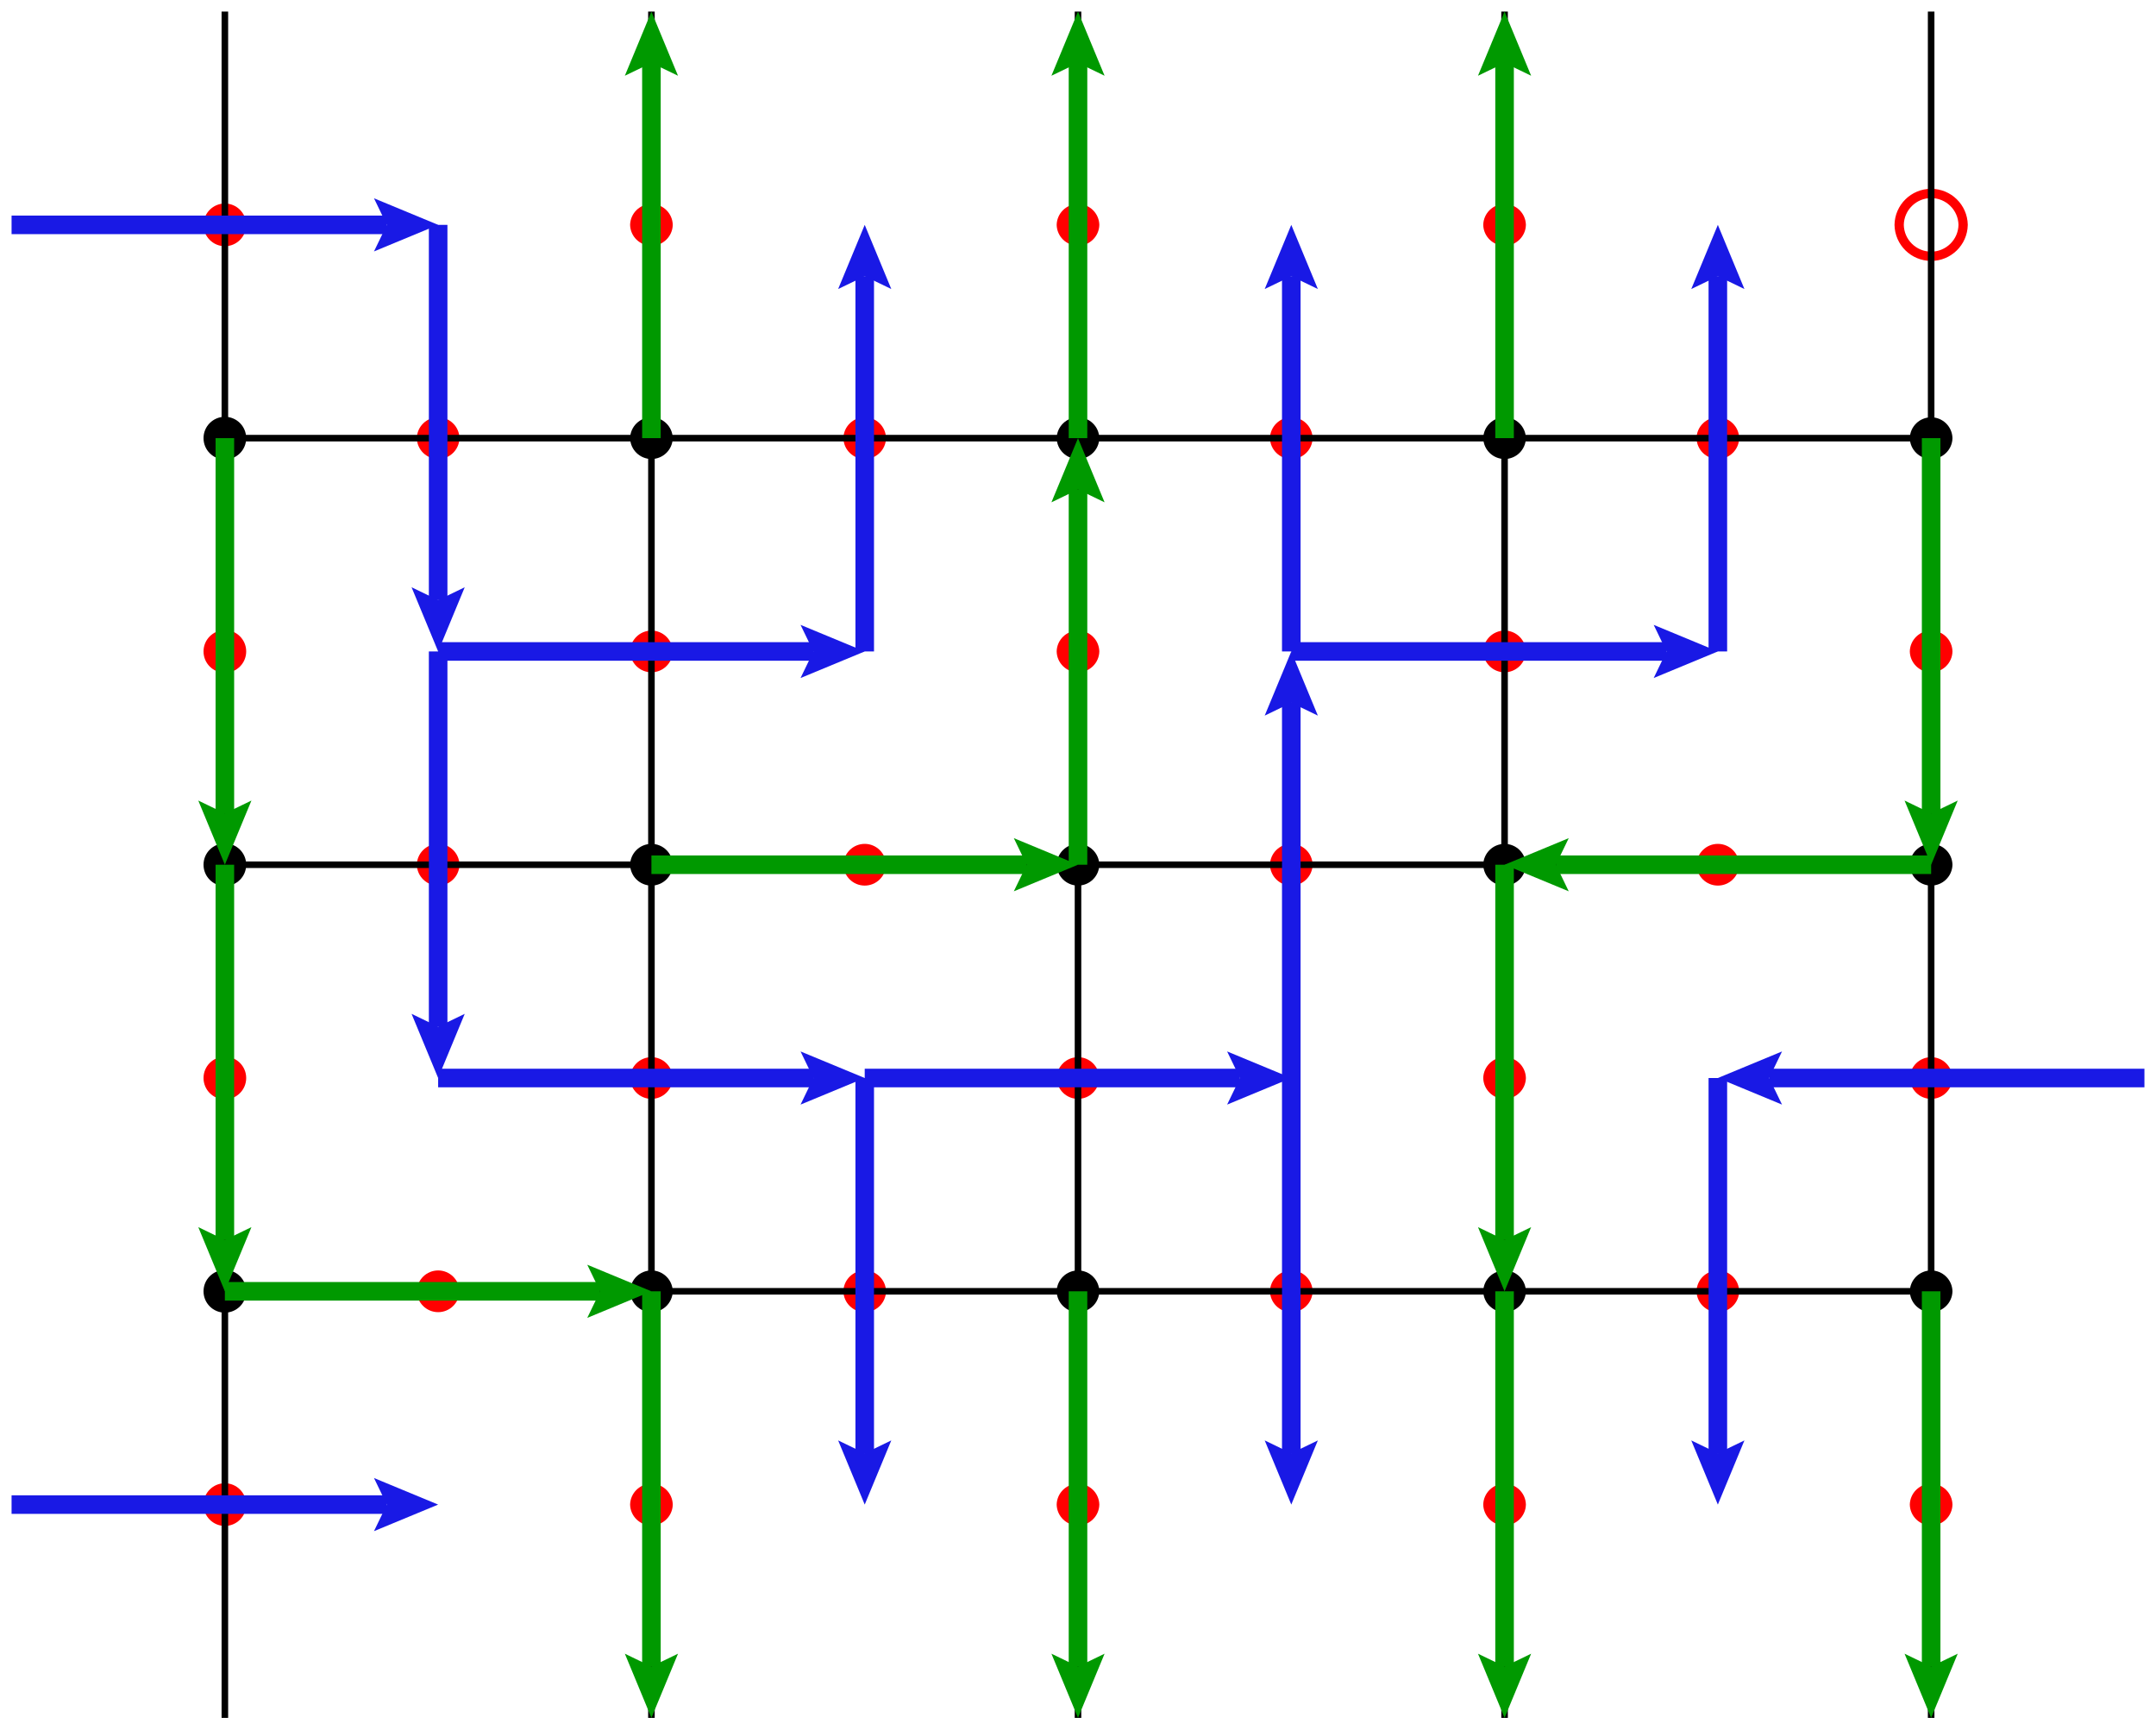
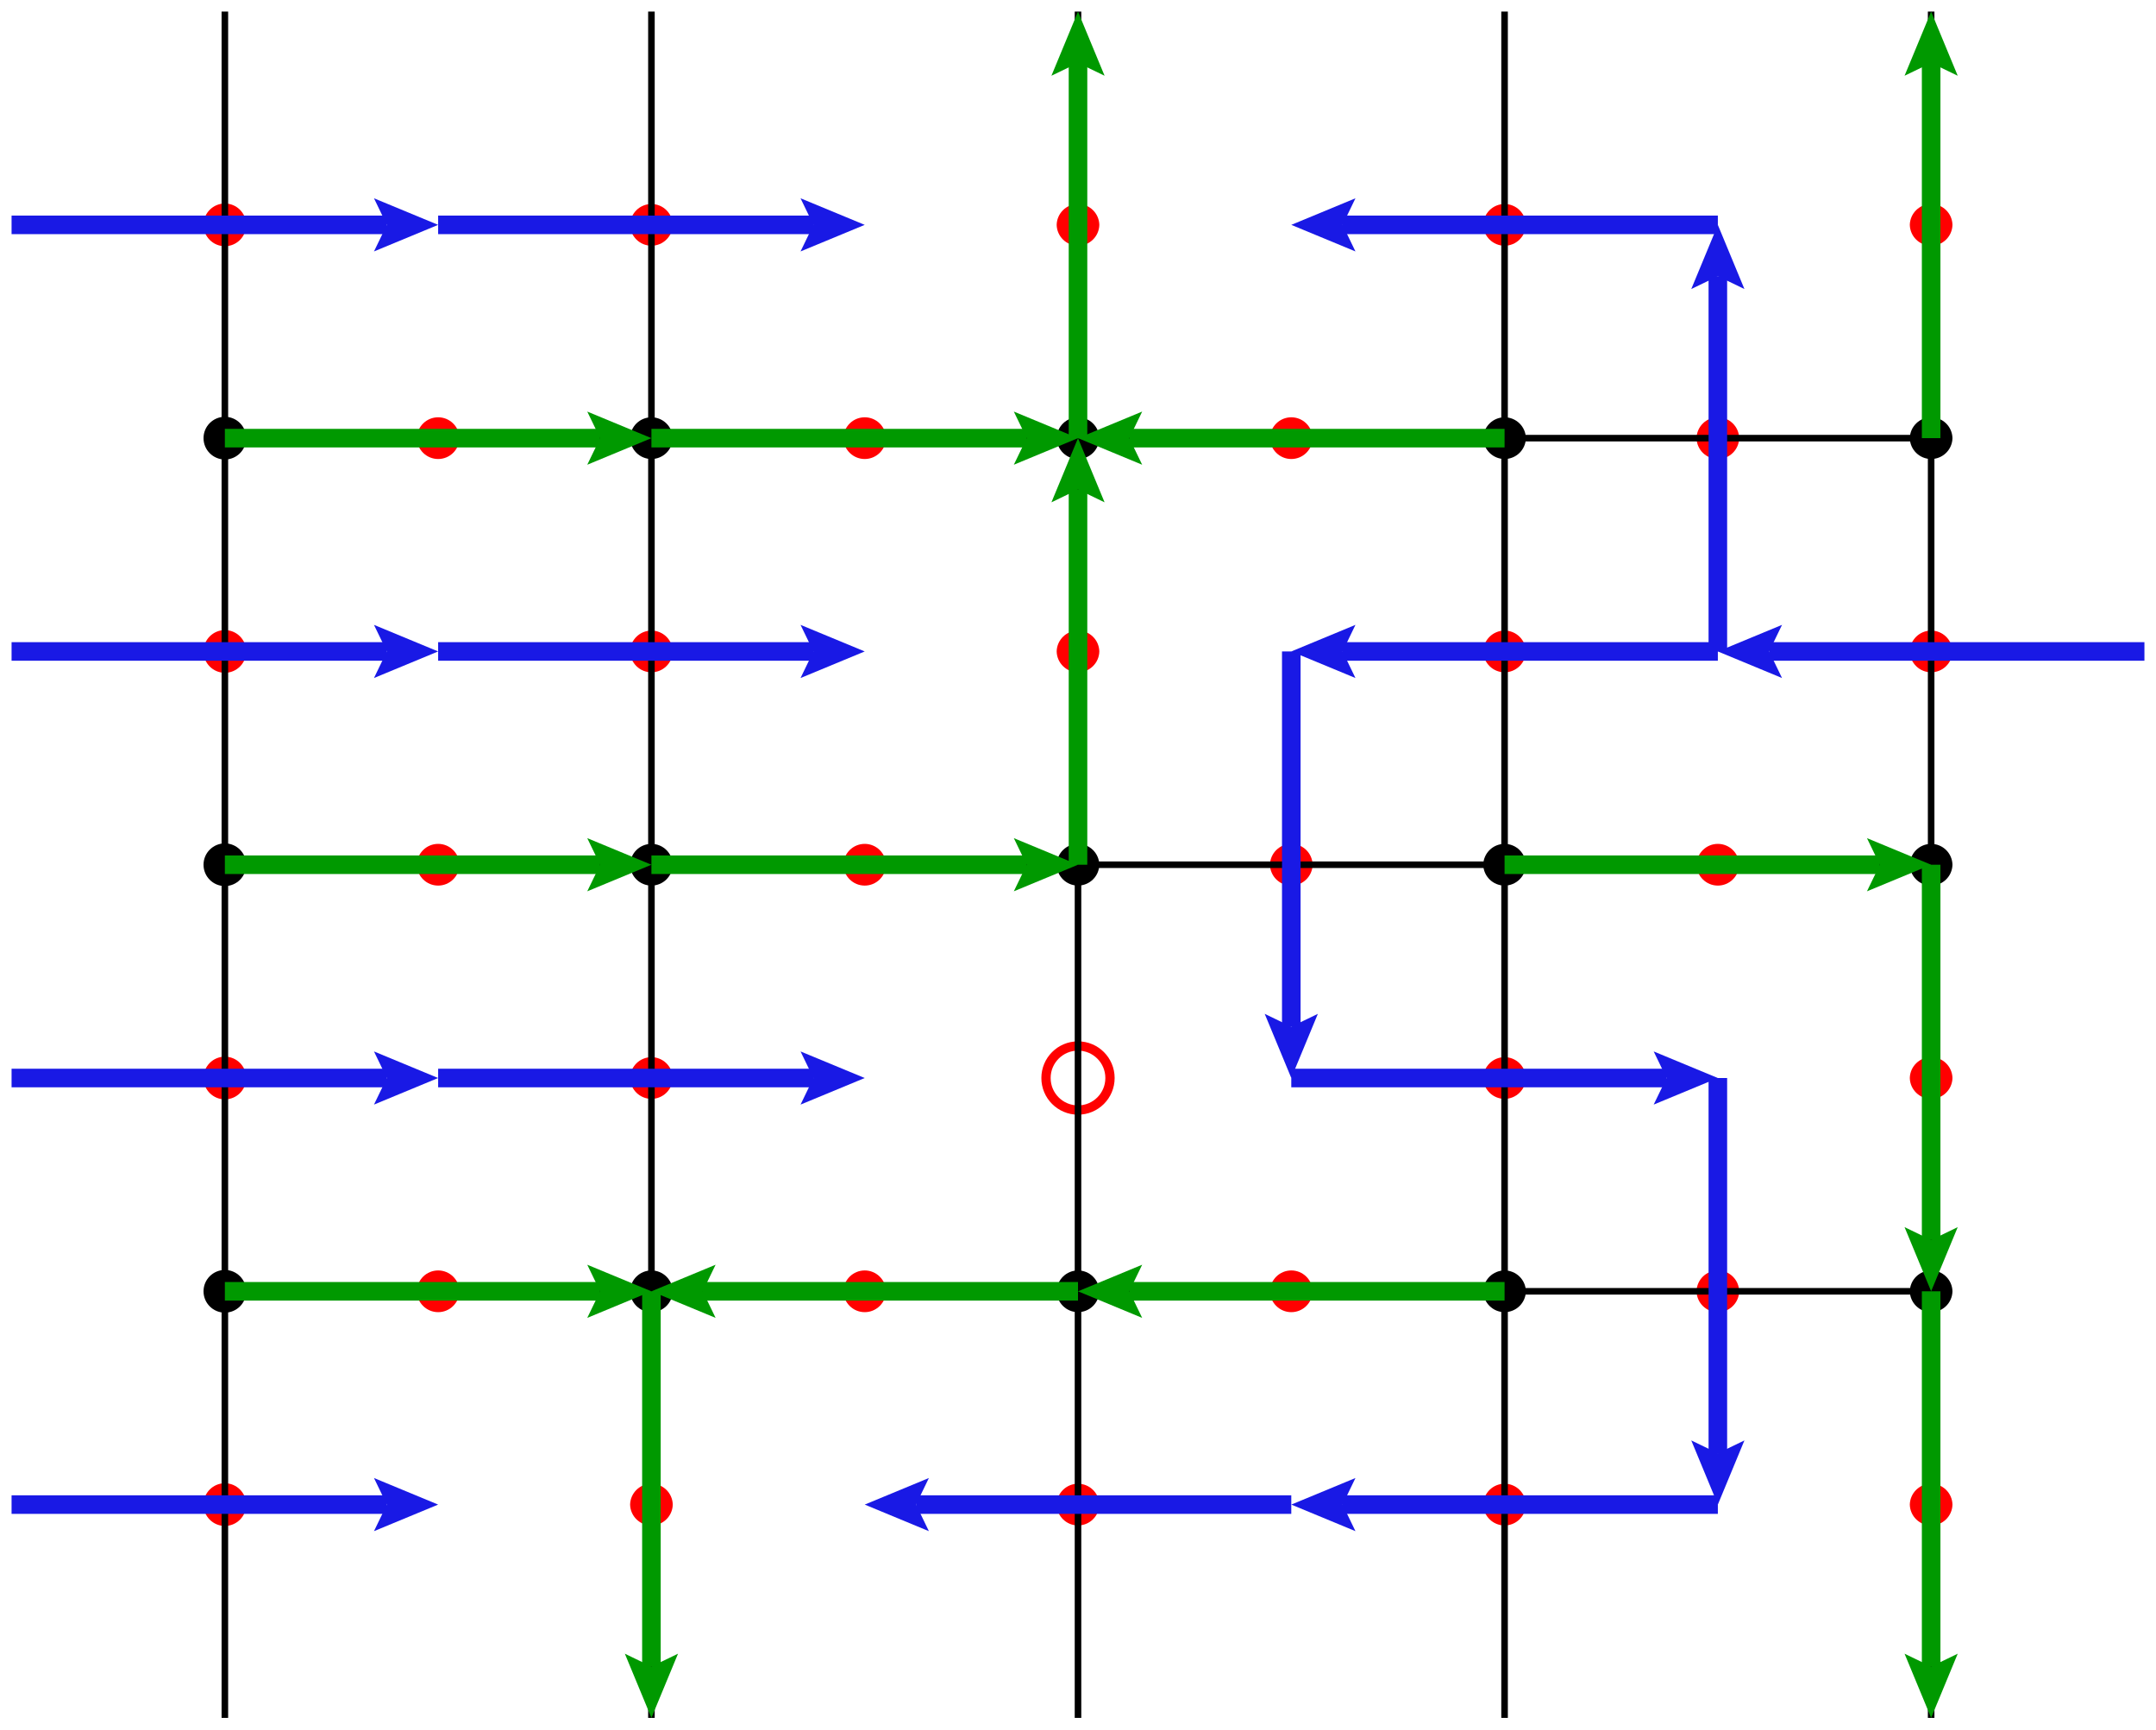
<svg xmlns="http://www.w3.org/2000/svg" fill="none" version="1.1" viewBox="-1 -1 186.252 149.402" x="-1pt" y="-1pt" width="186.252pt" height="149.402pt" stroke-width="0.567" stroke-miterlimit="10">
  <g transform="matrix(1,0,0,1,18.4252,-0)">
    <path d="M1.843 36.85L1.843 36.847A1.843 1.843 0 0 0 -1.843 36.85A1.843 1.843 0 0 0 1.843 36.854Z" fill="black" />
    <path d="M38.693 36.85L38.693 36.847A1.843 1.843 0 0 0 35.008 36.85A1.843 1.843 0 0 0 38.693 36.854Z" fill="black" />
    <path d="M75.543 36.85L75.543 36.847A1.843 1.843 0 0 0 71.858 36.85A1.843 1.843 0 0 0 75.543 36.854Z" fill="black" />
    <path d="M112.394 36.85L112.394 36.847A1.843 1.843 0 0 0 108.709 36.85A1.843 1.843 0 0 0 112.394 36.854Z" fill="black" />
    <path d="M149.244 36.85L149.244 36.847A1.843 1.843 0 0 0 145.559 36.85A1.843 1.843 0 0 0 149.244 36.854Z" fill="black" />
    <path d="M1.843 73.701L1.843 73.698A1.843 1.843 0 0 0 -1.843 73.701A1.843 1.843 0 0 0 1.843 73.704Z" fill="black" />
    <path d="M38.693 73.701L38.693 73.698A1.843 1.843 0 0 0 35.008 73.701A1.843 1.843 0 0 0 38.693 73.704Z" fill="black" />
    <path d="M75.543 73.701L75.543 73.698A1.843 1.843 0 0 0 71.858 73.701A1.843 1.843 0 0 0 75.543 73.704Z" fill="black" />
    <path d="M112.394 73.701L112.394 73.698A1.843 1.843 0 0 0 108.709 73.701A1.843 1.843 0 0 0 112.394 73.704Z" fill="black" />
    <path d="M149.244 73.701L149.244 73.698A1.843 1.843 0 0 0 145.559 73.701A1.843 1.843 0 0 0 149.244 73.704Z" fill="black" />
    <path d="M1.843 110.551L1.843 110.548A1.843 1.843 0 0 0 -1.843 110.551A1.843 1.843 0 0 0 1.843 110.554Z" fill="black" />
    <path d="M38.693 110.551L38.693 110.548A1.843 1.843 0 0 0 35.008 110.551A1.843 1.843 0 0 0 38.693 110.554Z" fill="black" />
    <path d="M75.543 110.551L75.543 110.548A1.843 1.843 0 0 0 71.858 110.551A1.843 1.843 0 0 0 75.543 110.554Z" fill="black" />
    <path d="M112.394 110.551L112.394 110.548A1.843 1.843 0 0 0 108.709 110.551A1.843 1.843 0 0 0 112.394 110.554Z" fill="black" />
    <path d="M149.244 110.551L149.244 110.548A1.843 1.843 0 0 0 145.559 110.551A1.843 1.843 0 0 0 149.244 110.554Z" fill="black" />
    <g stroke-width="0.802">
      <path d="M1.843 18.425L1.843 18.422A1.843 1.843 0 0 0 -1.843 18.425A1.843 1.843 0 0 0 1.843 18.428Z" fill="#f00" />
    </g>
    <path d="M0 0L0 36.85" stroke="black" />
    <g stroke-width="0.802">
      <path d="M38.693 18.425L38.693 18.422A1.843 1.843 0 0 0 35.008 18.425A1.843 1.843 0 0 0 38.693 18.428Z" fill="#f00" />
    </g>
    <path d="M36.85 0L36.85 36.85" stroke="black" />
    <g stroke-width="0.802">
      <path d="M75.543 18.425L75.543 18.422A1.843 1.843 0 0 0 71.858 18.425A1.843 1.843 0 0 0 75.543 18.428Z" fill="#f00" />
    </g>
    <path d="M73.701 0L73.701 36.85" stroke="black" />
    <g stroke-width="0.802">
      <path d="M112.394 18.425L112.394 18.422A1.843 1.843 0 0 0 108.709 18.425A1.843 1.843 0 0 0 112.394 18.428Z" fill="#f00" />
    </g>
    <path d="M110.551 0L110.551 36.85" stroke="black" />
    <g stroke-width="0.802">
-       <path d="M150.165 18.425L150.165 18.42A2.764 2.764 0 0 0 144.638 18.425A2.764 2.764 0 0 0 150.165 18.43Z" stroke="#f00" />
+       <path d="M149.244 18.425L149.244 18.422A1.843 1.843 0 0 0 145.559 18.425A1.843 1.843 0 0 0 149.244 18.428Z" fill="#f00" />
    </g>
    <path d="M147.402 0L147.402 36.85" stroke="black" />
    <g stroke-width="0.802">
      <path d="M20.268 36.85L20.268 36.847A1.843 1.843 0 0 0 16.583 36.85A1.843 1.843 0 0 0 20.268 36.854Z" fill="#f00" />
    </g>
    <path d="M0 36.85L36.85 36.85" stroke="black" />
    <g stroke-width="0.802">
      <path d="M1.843 55.276L1.843 55.272A1.843 1.843 0 0 0 -1.843 55.276A1.843 1.843 0 0 0 1.843 55.279Z" fill="#f00" />
    </g>
    <path d="M0 36.85L0 73.701" stroke="black" />
    <g stroke-width="0.802">
      <path d="M57.118 36.85L57.118 36.847A1.843 1.843 0 0 0 53.433 36.85A1.843 1.843 0 0 0 57.118 36.854Z" fill="#f00" />
    </g>
    <path d="M36.85 36.85L73.701 36.85" stroke="black" />
    <g stroke-width="0.802">
      <path d="M38.693 55.276L38.693 55.272A1.843 1.843 0 0 0 35.008 55.276A1.843 1.843 0 0 0 38.693 55.279Z" fill="#f00" />
    </g>
    <path d="M36.85 36.85L36.85 73.701" stroke="black" />
    <g stroke-width="0.802">
      <path d="M93.969 36.85L93.969 36.847A1.843 1.843 0 0 0 90.284 36.85A1.843 1.843 0 0 0 93.969 36.854Z" fill="#f00" />
    </g>
    <path d="M73.701 36.85L110.551 36.85" stroke="black" />
    <g stroke-width="0.802">
      <path d="M75.543 55.276L75.543 55.272A1.843 1.843 0 0 0 71.858 55.276A1.843 1.843 0 0 0 75.543 55.279Z" fill="#f00" />
    </g>
    <path d="M73.701 36.85L73.701 73.701" stroke="black" />
    <g stroke-width="0.802">
      <path d="M130.819 36.85L130.819 36.847A1.843 1.843 0 0 0 127.134 36.85A1.843 1.843 0 0 0 130.819 36.854Z" fill="#f00" />
    </g>
    <path d="M110.551 36.85L147.402 36.85" stroke="black" />
    <g stroke-width="0.802">
      <path d="M112.394 55.276L112.394 55.272A1.843 1.843 0 0 0 108.709 55.276A1.843 1.843 0 0 0 112.394 55.279Z" fill="#f00" />
    </g>
    <path d="M110.551 36.85L110.551 73.701" stroke="black" />
    <g stroke-width="0.802">
      <path d="M149.244 55.276L149.244 55.272A1.843 1.843 0 0 0 145.559 55.276A1.843 1.843 0 0 0 149.244 55.279Z" fill="#f00" />
    </g>
    <path d="M147.402 36.85L147.402 73.701" stroke="black" />
    <g stroke-width="0.802">
      <path d="M20.268 73.701L20.268 73.698A1.843 1.843 0 0 0 16.583 73.701A1.843 1.843 0 0 0 20.268 73.704Z" fill="#f00" />
    </g>
    <path d="M0 73.701L36.85 73.701" stroke="black" />
    <g stroke-width="0.802">
      <path d="M1.843 92.126L1.843 92.123A1.843 1.843 0 0 0 -1.843 92.126A1.843 1.843 0 0 0 1.843 92.129Z" fill="#f00" />
    </g>
    <path d="M0 73.701L0 110.551" stroke="black" />
    <g stroke-width="0.802">
      <path d="M57.118 73.701L57.118 73.698A1.843 1.843 0 0 0 53.433 73.701A1.843 1.843 0 0 0 57.118 73.704Z" fill="#f00" />
    </g>
    <path d="M36.85 73.701L73.701 73.701" stroke="black" />
    <g stroke-width="0.802">
      <path d="M38.693 92.126L38.693 92.123A1.843 1.843 0 0 0 35.008 92.126A1.843 1.843 0 0 0 38.693 92.129Z" fill="#f00" />
    </g>
    <path d="M36.85 73.701L36.85 110.551" stroke="black" />
    <g stroke-width="0.802">
      <path d="M93.969 73.701L93.969 73.698A1.843 1.843 0 0 0 90.284 73.701A1.843 1.843 0 0 0 93.969 73.704Z" fill="#f00" />
    </g>
    <path d="M73.701 73.701L110.551 73.701" stroke="black" />
    <g stroke-width="0.802">
-       <path d="M75.543 92.126L75.543 92.123A1.843 1.843 0 0 0 71.858 92.126A1.843 1.843 0 0 0 75.543 92.129Z" fill="#f00" />
+       <path d="M76.465 92.126L76.465 92.121A2.764 2.764 0 0 0 70.937 92.126A2.764 2.764 0 0 0 76.465 92.131Z" stroke="#f00" />
    </g>
    <path d="M73.701 73.701L73.701 110.551" stroke="black" />
    <g stroke-width="0.802">
      <path d="M130.819 73.701L130.819 73.698A1.843 1.843 0 0 0 127.134 73.701A1.843 1.843 0 0 0 130.819 73.704Z" fill="#f00" />
    </g>
    <path d="M110.551 73.701L147.402 73.701" stroke="black" />
    <g stroke-width="0.802">
      <path d="M112.394 92.126L112.394 92.123A1.843 1.843 0 0 0 108.709 92.126A1.843 1.843 0 0 0 112.394 92.129Z" fill="#f00" />
    </g>
    <path d="M110.551 73.701L110.551 110.551" stroke="black" />
    <g stroke-width="0.802">
      <path d="M149.244 92.126L149.244 92.123A1.843 1.843 0 0 0 145.559 92.126A1.843 1.843 0 0 0 149.244 92.129Z" fill="#f00" />
    </g>
    <path d="M147.402 73.701L147.402 110.551" stroke="black" />
    <g stroke-width="0.802">
      <path d="M20.268 110.551L20.268 110.548A1.843 1.843 0 0 0 16.583 110.551A1.843 1.843 0 0 0 20.268 110.554Z" fill="#f00" />
    </g>
    <path d="M0 110.551L36.85 110.551" stroke="black" />
    <g stroke-width="0.802">
      <path d="M1.843 128.976L1.843 128.973A1.843 1.843 0 0 0 -1.843 128.976A1.843 1.843 0 0 0 1.843 128.98Z" fill="#f00" />
    </g>
    <path d="M0 110.551L0 147.402" stroke="black" />
    <g stroke-width="0.802">
      <path d="M57.118 110.551L57.118 110.548A1.843 1.843 0 0 0 53.433 110.551A1.843 1.843 0 0 0 57.118 110.554Z" fill="#f00" />
    </g>
    <path d="M36.85 110.551L73.701 110.551" stroke="black" />
    <g stroke-width="0.802">
      <path d="M38.693 128.976L38.693 128.973A1.843 1.843 0 0 0 35.008 128.976A1.843 1.843 0 0 0 38.693 128.98Z" fill="#f00" />
    </g>
    <path d="M36.85 110.551L36.85 147.402" stroke="black" />
    <g stroke-width="0.802">
      <path d="M93.969 110.551L93.969 110.548A1.843 1.843 0 0 0 90.284 110.551A1.843 1.843 0 0 0 93.969 110.554Z" fill="#f00" />
    </g>
    <path d="M73.701 110.551L110.551 110.551" stroke="black" />
    <g stroke-width="0.802">
      <path d="M75.543 128.976L75.543 128.973A1.843 1.843 0 0 0 71.858 128.976A1.843 1.843 0 0 0 75.543 128.98Z" fill="#f00" />
    </g>
    <path d="M73.701 110.551L73.701 147.402" stroke="black" />
    <g stroke-width="0.802">
      <path d="M130.819 110.551L130.819 110.548A1.843 1.843 0 0 0 127.134 110.551A1.843 1.843 0 0 0 130.819 110.554Z" fill="#f00" />
    </g>
    <path d="M110.551 110.551L147.402 110.551" stroke="black" />
    <g stroke-width="0.802">
      <path d="M112.394 128.976L112.394 128.973A1.843 1.843 0 0 0 108.709 128.976A1.843 1.843 0 0 0 112.394 128.98Z" fill="#f00" />
    </g>
    <path d="M110.551 110.551L110.551 147.402" stroke="black" />
    <g stroke-width="0.802">
      <path d="M149.244 128.976L149.244 128.973A1.843 1.843 0 0 0 145.559 128.976A1.843 1.843 0 0 0 149.244 128.98Z" fill="#f00" />
    </g>
    <path d="M147.402 110.551L147.402 147.402" stroke="black" />
    <g stroke-width="1.604">
+       <path d="M147.402 73.701L147.402 106.117" stroke="#090" />
+       <g stroke-linecap="butt" stroke-dasharray="none">
+         <path d="M149.698 105.008L147.402 110.551L145.105 105.008L147.402 106.117Z" fill="#090" />
+       </g>
+     </g>
+     <g stroke-width="1.604">
+       <path d="M147.402 36.85L147.402 4.435" stroke="#090" />
+       <g stroke-linecap="butt" stroke-dasharray="none">
+         <path d="M145.105 5.543L147.402 -0L149.698 5.543L147.402 4.435Z" fill="#090" />
+       </g>
+     </g>
+     <g stroke-width="1.604">
+       <path d="M73.701 73.701L73.701 41.285" stroke="#090" />
+       <g stroke-linecap="butt" stroke-dasharray="none">
+         <path d="M71.405 42.394L73.701 36.85L75.997 42.394L73.701 41.285Z" fill="#090" />
+       </g>
+     </g>
+     <g stroke-width="1.604">
+       <path d="M36.85 36.85L69.266 36.85" stroke="#090" />
+       <g stroke-linecap="butt" stroke-dasharray="none">
+         <path d="M68.157 34.554L73.701 36.85L68.157 39.147L69.266 36.85Z" fill="#090" />
+       </g>
+     </g>
+     <g stroke-width="1.604">
+       <path d="M36.85 110.551L36.85 142.967" stroke="#090" />
+       <g stroke-linecap="butt" stroke-dasharray="none">
+         <path d="M39.147 141.858L36.85 147.402L34.554 141.858L36.85 142.967Z" fill="#090" />
+       </g>
+     </g>
+     <g stroke-width="1.604">
+       <path d="M73.701 110.551L41.285 110.551" stroke="#090" />
+       <g stroke-linecap="butt" stroke-dasharray="none">
+         <path d="M42.394 112.847L36.85 110.551L42.394 108.255L41.285 110.551Z" fill="#090" />
+       </g>
+     </g>
+     <g stroke-width="1.604">
+       <path d="M110.551 73.701L142.967 73.701" stroke="#090" />
+       <g stroke-linecap="butt" stroke-dasharray="none">
+         <path d="M141.858 71.405L147.402 73.701L141.858 75.997L142.967 73.701Z" fill="#090" />
+       </g>
+     </g>
+     <g stroke-width="1.604">
+       <path d="M110.551 110.551L78.135 110.551" stroke="#090" />
+       <g stroke-linecap="butt" stroke-dasharray="none">
+         <path d="M79.244 112.847L73.701 110.551L79.244 108.255L78.135 110.551Z" fill="#090" />
+       </g>
+     </g>
+     <g stroke-width="1.604">
+       <path d="M0 110.551L32.416 110.551" stroke="#090" />
+       <g stroke-linecap="butt" stroke-dasharray="none">
+         <path d="M31.307 108.255L36.85 110.551L31.307 112.847L32.416 110.551Z" fill="#090" />
+       </g>
+     </g>
+     <g stroke-width="1.604">
+       <path d="M110.551 36.85L78.135 36.85" stroke="#090" />
+       <g stroke-linecap="butt" stroke-dasharray="none">
+         <path d="M79.244 39.147L73.701 36.85L79.244 34.554L78.135 36.85Z" fill="#090" />
+       </g>
+     </g>
+     <g stroke-width="1.604">
+       <path d="M0 73.701L32.416 73.701" stroke="#090" />
+       <g stroke-linecap="butt" stroke-dasharray="none">
+         <path d="M31.307 71.405L36.85 73.701L31.307 75.997L32.416 73.701Z" fill="#090" />
+       </g>
+     </g>
+     <g stroke-width="1.604">
+       <path d="M36.85 73.701L69.266 73.701" stroke="#090" />
+       <g stroke-linecap="butt" stroke-dasharray="none">
+         <path d="M68.157 71.405L73.701 73.701L68.157 75.997L69.266 73.701Z" fill="#090" />
+       </g>
+     </g>
+     <g stroke-width="1.604">
+       <path d="M73.701 36.85L73.701 4.435" stroke="#090" />
+       <g stroke-linecap="butt" stroke-dasharray="none">
+         <path d="M71.405 5.543L73.701 -0L75.997 5.543L73.701 4.435Z" fill="#090" />
+       </g>
+     </g>
+     <g stroke-width="1.604">
+       <path d="M0 36.85L32.416 36.85" stroke="#090" />
+       <g stroke-linecap="butt" stroke-dasharray="none">
+         <path d="M31.307 34.554L36.85 36.85L31.307 39.147L32.416 36.85Z" fill="#090" />
+       </g>
+     </g>
+     <g stroke-width="1.604">
      <path d="M147.402 110.551L147.402 142.967" stroke="#090" />
      <g stroke-linecap="butt" stroke-dasharray="none">
        <path d="M149.698 141.858L147.402 147.402L145.105 141.858L147.402 142.967Z" fill="#090" />
      </g>
    </g>
    <g stroke-width="1.604">
-       <path d="M0 110.551L32.416 110.551" stroke="#090" />
-       <g stroke-linecap="butt" stroke-dasharray="none">
-         <path d="M31.307 108.255L36.85 110.551L31.307 112.847L32.416 110.551Z" fill="#090" />
-       </g>
-     </g>
-     <g stroke-width="1.604">
-       <path d="M147.402 73.701L114.986 73.701" stroke="#090" />
-       <g stroke-linecap="butt" stroke-dasharray="none">
-         <path d="M116.094 75.997L110.551 73.701L116.094 71.405L114.986 73.701Z" fill="#090" />
-       </g>
-     </g>
-     <g stroke-width="1.604">
-       <path d="M110.551 110.551L110.551 142.967" stroke="#090" />
-       <g stroke-linecap="butt" stroke-dasharray="none">
-         <path d="M112.847 141.858L110.551 147.402L108.255 141.858L110.551 142.967Z" fill="#090" />
-       </g>
-     </g>
-     <g stroke-width="1.604">
-       <path d="M110.551 73.701L110.551 106.117" stroke="#090" />
-       <g stroke-linecap="butt" stroke-dasharray="none">
-         <path d="M112.847 105.008L110.551 110.551L108.255 105.008L110.551 106.117Z" fill="#090" />
-       </g>
-     </g>
-     <g stroke-width="1.604">
-       <path d="M36.85 73.701L69.266 73.701" stroke="#090" />
-       <g stroke-linecap="butt" stroke-dasharray="none">
-         <path d="M68.157 71.405L73.701 73.701L68.157 75.997L69.266 73.701Z" fill="#090" />
-       </g>
-     </g>
-     <g stroke-width="1.604">
-       <path d="M73.701 73.701L73.701 41.285" stroke="#090" />
-       <g stroke-linecap="butt" stroke-dasharray="none">
-         <path d="M71.405 42.394L73.701 36.85L75.997 42.394L73.701 41.285Z" fill="#090" />
-       </g>
-     </g>
-     <g stroke-width="1.604">
-       <path d="M36.85 110.551L36.85 142.967" stroke="#090" />
-       <g stroke-linecap="butt" stroke-dasharray="none">
-         <path d="M39.147 141.858L36.85 147.402L34.554 141.858L36.85 142.967Z" fill="#090" />
-       </g>
-     </g>
-     <g stroke-width="1.604">
-       <path d="M0 73.701L0 106.117" stroke="#090" />
-       <g stroke-linecap="butt" stroke-dasharray="none">
-         <path d="M2.296 105.008L0 110.551L-2.296 105.008L0 106.117Z" fill="#090" />
-       </g>
-     </g>
-     <g stroke-width="1.604">
-       <path d="M147.402 36.85L147.402 69.266" stroke="#090" />
-       <g stroke-linecap="butt" stroke-dasharray="none">
-         <path d="M149.698 68.157L147.402 73.701L145.105 68.157L147.402 69.266Z" fill="#090" />
-       </g>
-     </g>
-     <g stroke-width="1.604">
-       <path d="M36.85 36.85L36.85 4.435" stroke="#090" />
-       <g stroke-linecap="butt" stroke-dasharray="none">
-         <path d="M34.554 5.543L36.85 -0L39.147 5.543L36.85 4.435Z" fill="#090" />
-       </g>
-     </g>
-     <g stroke-width="1.604">
-       <path d="M73.701 110.551L73.701 142.967" stroke="#090" />
-       <g stroke-linecap="butt" stroke-dasharray="none">
-         <path d="M75.997 141.858L73.701 147.402L71.405 141.858L73.701 142.967Z" fill="#090" />
-       </g>
-     </g>
-     <g stroke-width="1.604">
-       <path d="M73.701 36.85L73.701 4.435" stroke="#090" />
-       <g stroke-linecap="butt" stroke-dasharray="none">
-         <path d="M71.405 5.543L73.701 -0L75.997 5.543L73.701 4.435Z" fill="#090" />
-       </g>
-     </g>
-     <g stroke-width="1.604">
-       <path d="M110.551 36.85L110.551 4.435" stroke="#090" />
-       <g stroke-linecap="butt" stroke-dasharray="none">
-         <path d="M108.255 5.543L110.551 -0L112.847 5.543L110.551 4.435Z" fill="#090" />
-       </g>
-     </g>
-     <g stroke-width="1.604">
-       <path d="M0 36.85L0 69.266" stroke="#090" />
-       <g stroke-linecap="butt" stroke-dasharray="none">
-         <path d="M2.296 68.157L0 73.701L-2.296 68.157L0 69.266Z" fill="#090" />
-       </g>
-     </g>
-     <g stroke-width="1.604">
-       <path d="M92.126 55.276L92.126 22.86" stroke="#1919e5" />
-       <g stroke-linecap="butt" stroke-dasharray="none">
-         <path d="M89.83 23.968L92.126 18.425L94.422 23.968L92.126 22.86Z" fill="#1919e5" />
-       </g>
-     </g>
-     <g stroke-width="1.604">
-       <path d="M18.425 18.425L18.425 50.841" stroke="#1919e5" />
-       <g stroke-linecap="butt" stroke-dasharray="none">
-         <path d="M20.721 49.732L18.425 55.276L16.129 49.732L18.425 50.841Z" fill="#1919e5" />
+       <path d="M-18.425 92.126L13.991 92.126" stroke="#1919e5" />
+       <g stroke-linecap="butt" stroke-dasharray="none">
+         <path d="M12.882 89.83L18.425 92.126L12.882 94.422L13.991 92.126Z" fill="#1919e5" />
+       </g>
+     </g>
+     <g stroke-width="1.604">
+       <path d="M92.126 128.976L59.71 128.976" stroke="#1919e5" />
+       <g stroke-linecap="butt" stroke-dasharray="none">
+         <path d="M60.819 131.272L55.276 128.976L60.819 126.68L59.71 128.976Z" fill="#1919e5" />
+       </g>
+     </g>
+     <g stroke-width="1.604">
+       <path d="M128.976 55.276L96.561 55.276" stroke="#1919e5" />
+       <g stroke-linecap="butt" stroke-dasharray="none">
+         <path d="M97.669 57.572L92.126 55.276L97.669 52.98L96.561 55.276Z" fill="#1919e5" />
+       </g>
+     </g>
+     <g stroke-width="1.604">
+       <path d="M-18.425 18.425L13.991 18.425" stroke="#1919e5" />
+       <g stroke-linecap="butt" stroke-dasharray="none">
+         <path d="M12.882 16.129L18.425 18.425L12.882 20.721L13.991 18.425Z" fill="#1919e5" />
+       </g>
+     </g>
+     <g stroke-width="1.604">
+       <path d="M128.976 18.425L96.561 18.425" stroke="#1919e5" />
+       <g stroke-linecap="butt" stroke-dasharray="none">
+         <path d="M97.669 20.721L92.126 18.425L97.669 16.129L96.561 18.425Z" fill="#1919e5" />
+       </g>
+     </g>
+     <g stroke-width="1.604">
+       <path d="M18.425 55.276L50.841 55.276" stroke="#1919e5" />
+       <g stroke-linecap="butt" stroke-dasharray="none">
+         <path d="M49.732 52.98L55.276 55.276L49.732 57.572L50.841 55.276Z" fill="#1919e5" />
      </g>
    </g>
    <g stroke-width="1.604">
      <path d="M128.976 92.126L128.976 124.542" stroke="#1919e5" />
      <g stroke-linecap="butt" stroke-dasharray="none">
        <path d="M131.272 123.433L128.976 128.976L126.68 123.433L128.976 124.542Z" fill="#1919e5" />
      </g>
    </g>
    <g stroke-width="1.604">
-       <path d="M92.126 55.276L124.542 55.276" stroke="#1919e5" />
-       <g stroke-linecap="butt" stroke-dasharray="none">
-         <path d="M123.433 52.98L128.976 55.276L123.433 57.572L124.542 55.276Z" fill="#1919e5" />
-       </g>
-     </g>
-     <g stroke-width="1.604">
-       <path d="M55.276 55.276L55.276 22.86" stroke="#1919e5" />
-       <g stroke-linecap="butt" stroke-dasharray="none">
-         <path d="M52.98 23.968L55.276 18.425L57.572 23.968L55.276 22.86Z" fill="#1919e5" />
-       </g>
-     </g>
-     <g stroke-width="1.604">
-       <path d="M18.425 55.276L50.841 55.276" stroke="#1919e5" />
-       <g stroke-linecap="butt" stroke-dasharray="none">
-         <path d="M49.732 52.98L55.276 55.276L49.732 57.572L50.841 55.276Z" fill="#1919e5" />
-       </g>
-     </g>
-     <g stroke-width="1.604">
-       <path d="M165.827 92.126L133.411 92.126" stroke="#1919e5" />
-       <g stroke-linecap="butt" stroke-dasharray="none">
-         <path d="M134.52 94.422L128.976 92.126L134.52 89.83L133.411 92.126Z" fill="#1919e5" />
-       </g>
-     </g>
-     <g stroke-width="1.604">
-       <path d="M-18.425 18.425L13.991 18.425" stroke="#1919e5" />
-       <g stroke-linecap="butt" stroke-dasharray="none">
-         <path d="M12.882 16.129L18.425 18.425L12.882 20.721L13.991 18.425Z" fill="#1919e5" />
-       </g>
-     </g>
-     <g stroke-width="1.604">
-       <path d="M55.276 92.126L55.276 124.542" stroke="#1919e5" />
-       <g stroke-linecap="butt" stroke-dasharray="none">
-         <path d="M57.572 123.433L55.276 128.976L52.98 123.433L55.276 124.542Z" fill="#1919e5" />
+       <path d="M128.976 55.276L128.976 22.86" stroke="#1919e5" />
+       <g stroke-linecap="butt" stroke-dasharray="none">
+         <path d="M126.68 23.968L128.976 18.425L131.272 23.968L128.976 22.86Z" fill="#1919e5" />
+       </g>
+     </g>
+     <g stroke-width="1.604">
+       <path d="M92.126 55.276L92.126 87.691" stroke="#1919e5" />
+       <g stroke-linecap="butt" stroke-dasharray="none">
+         <path d="M94.422 86.583L92.126 92.126L89.83 86.583L92.126 87.691Z" fill="#1919e5" />
      </g>
    </g>
    <g stroke-width="1.604">
      <path d="M18.425 92.126L50.841 92.126" stroke="#1919e5" />
      <g stroke-linecap="butt" stroke-dasharray="none">
        <path d="M49.732 89.83L55.276 92.126L49.732 94.422L50.841 92.126Z" fill="#1919e5" />
      </g>
    </g>
    <g stroke-width="1.604">
+       <path d="M-18.425 55.276L13.991 55.276" stroke="#1919e5" />
+       <g stroke-linecap="butt" stroke-dasharray="none">
+         <path d="M12.882 52.98L18.425 55.276L12.882 57.572L13.991 55.276Z" fill="#1919e5" />
+       </g>
+     </g>
+     <g stroke-width="1.604">
+       <path d="M128.976 128.976L96.561 128.976" stroke="#1919e5" />
+       <g stroke-linecap="butt" stroke-dasharray="none">
+         <path d="M97.669 131.272L92.126 128.976L97.669 126.68L96.561 128.976Z" fill="#1919e5" />
+       </g>
+     </g>
+     <g stroke-width="1.604">
+       <path d="M92.126 92.126L124.542 92.126" stroke="#1919e5" />
+       <g stroke-linecap="butt" stroke-dasharray="none">
+         <path d="M123.433 89.83L128.976 92.126L123.433 94.422L124.542 92.126Z" fill="#1919e5" />
+       </g>
+     </g>
+     <g stroke-width="1.604">
+       <path d="M18.425 18.425L50.841 18.425" stroke="#1919e5" />
+       <g stroke-linecap="butt" stroke-dasharray="none">
+         <path d="M49.732 16.129L55.276 18.425L49.732 20.721L50.841 18.425Z" fill="#1919e5" />
+       </g>
+     </g>
+     <g stroke-width="1.604">
+       <path d="M165.827 55.276L133.411 55.276" stroke="#1919e5" />
+       <g stroke-linecap="butt" stroke-dasharray="none">
+         <path d="M134.52 57.572L128.976 55.276L134.52 52.98L133.411 55.276Z" fill="#1919e5" />
+       </g>
+     </g>
+     <g stroke-width="1.604">
      <path d="M-18.425 128.976L13.991 128.976" stroke="#1919e5" />
      <g stroke-linecap="butt" stroke-dasharray="none">
        <path d="M12.882 126.68L18.425 128.976L12.882 131.272L13.991 128.976Z" fill="#1919e5" />
-       </g>
-     </g>
-     <g stroke-width="1.604">
-       <path d="M55.276 92.126L87.691 92.126" stroke="#1919e5" />
-       <g stroke-linecap="butt" stroke-dasharray="none">
-         <path d="M86.583 89.83L92.126 92.126L86.583 94.422L87.691 92.126Z" fill="#1919e5" />
-       </g>
-     </g>
-     <g stroke-width="1.604">
-       <path d="M128.976 55.276L128.976 22.86" stroke="#1919e5" />
-       <g stroke-linecap="butt" stroke-dasharray="none">
-         <path d="M126.68 23.968L128.976 18.425L131.272 23.968L128.976 22.86Z" fill="#1919e5" />
-       </g>
-     </g>
-     <g stroke-width="1.604">
-       <path d="M92.126 92.126L92.126 59.71" stroke="#1919e5" />
-       <g stroke-linecap="butt" stroke-dasharray="none">
-         <path d="M89.83 60.819L92.126 55.276L94.422 60.819L92.126 59.71Z" fill="#1919e5" />
-       </g>
-     </g>
-     <g stroke-width="1.604">
-       <path d="M92.126 92.126L92.126 124.542" stroke="#1919e5" />
-       <g stroke-linecap="butt" stroke-dasharray="none">
-         <path d="M94.422 123.433L92.126 128.976L89.83 123.433L92.126 124.542Z" fill="#1919e5" />
-       </g>
-     </g>
-     <g stroke-width="1.604">
-       <path d="M18.425 55.276L18.425 87.691" stroke="#1919e5" />
-       <g stroke-linecap="butt" stroke-dasharray="none">
-         <path d="M20.721 86.583L18.425 92.126L16.129 86.583L18.425 87.691Z" fill="#1919e5" />
      </g>
    </g>
  </g>
</svg>
